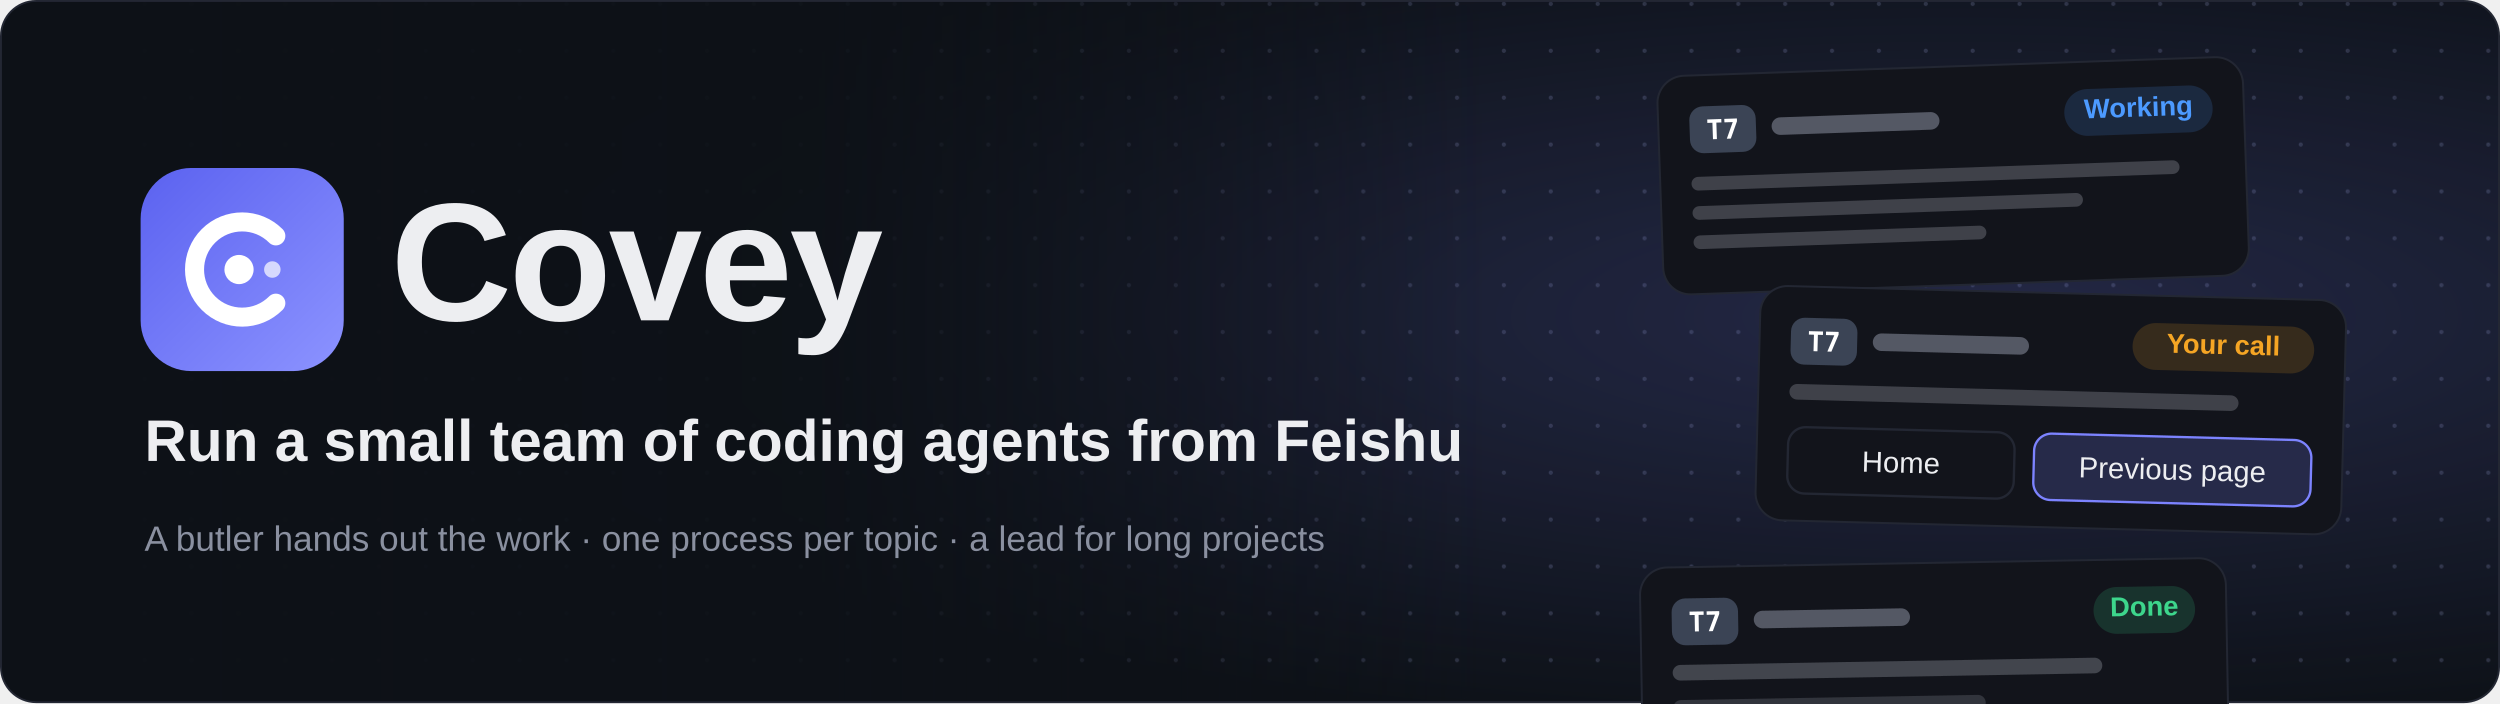
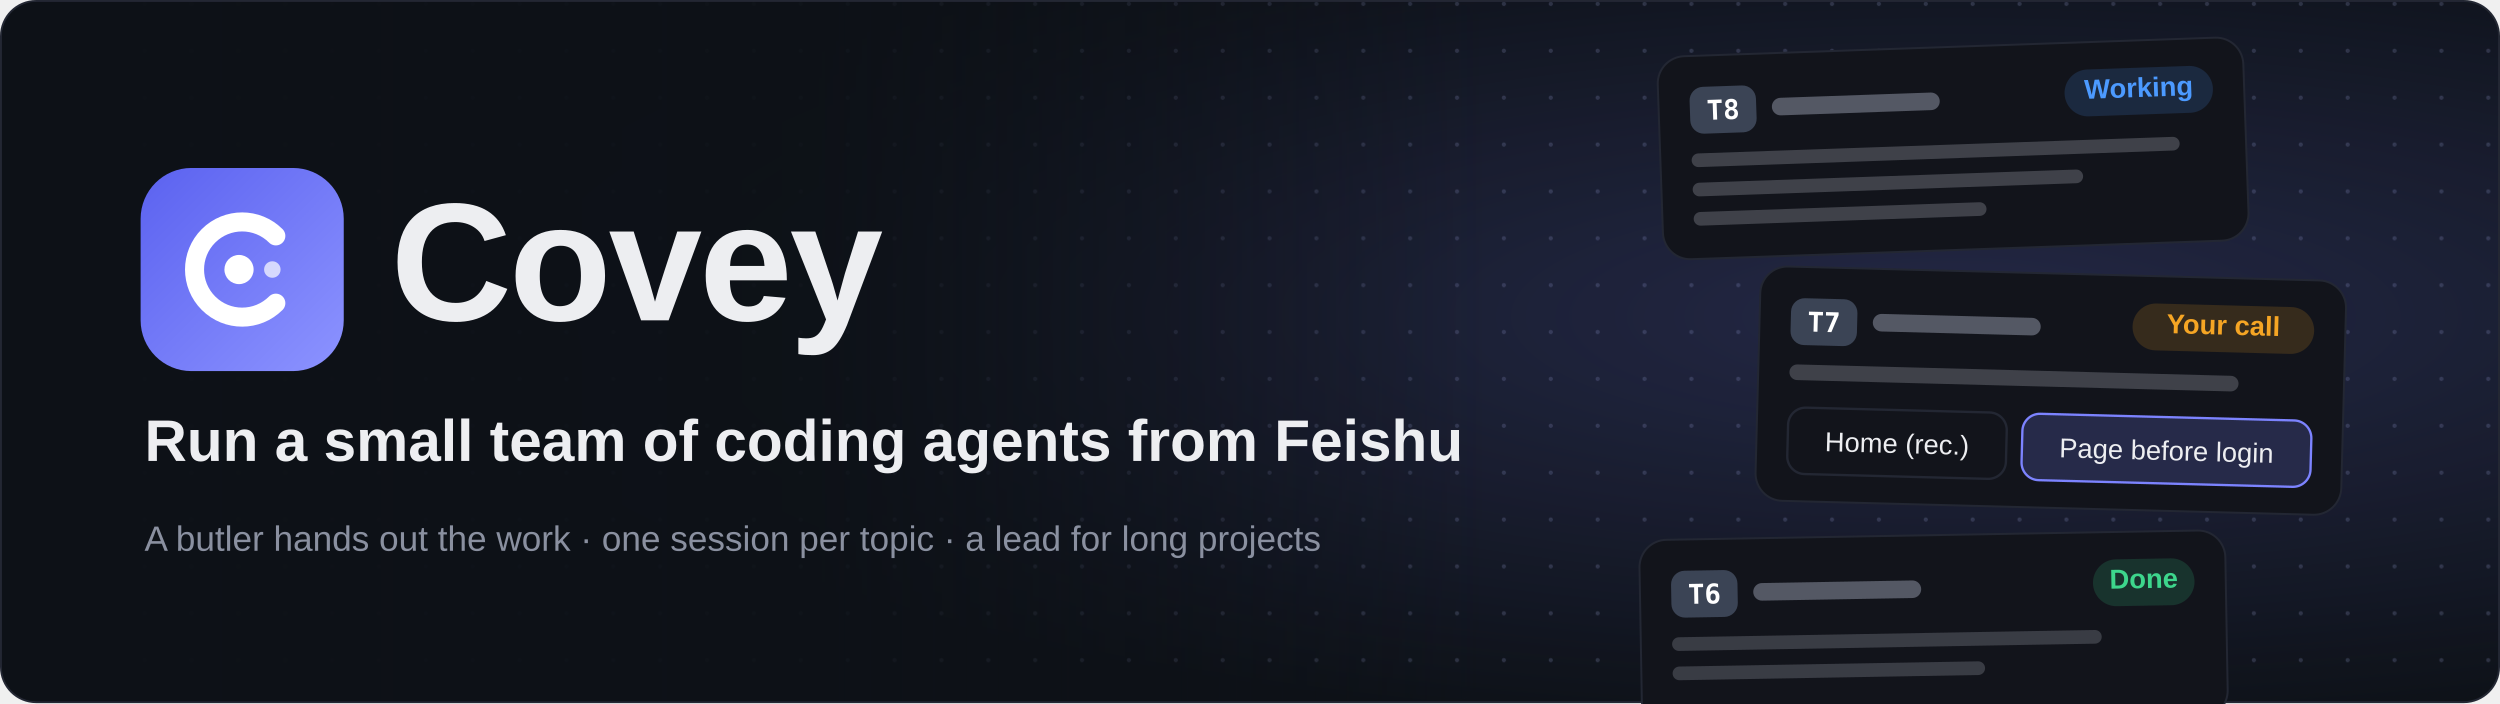
<svg xmlns="http://www.w3.org/2000/svg" viewBox="0 0 1280 360" width="1280" height="360" role="img" aria-label="Covey: Run a small team of coding agents from Feishu">
  <defs>
    <pattern id="dots" width="24" height="24" patternUnits="userSpaceOnUse">
      <circle cx="2" cy="2" r="1.1" fill="#2A2F3D" />
    </pattern>
    <radialGradient id="glow" cx="0.78" cy="0.45" r="0.6">
      <stop offset="0" stop-color="#7C83FF" stop-opacity="0.2" />
      <stop offset="1" stop-color="#7C83FF" stop-opacity="0" />
    </radialGradient>
    <linearGradient id="fade" x1="0" y1="0" x2="1" y2="0">
      <stop offset="0" stop-color="#0d1117" stop-opacity="1" />
      <stop offset=".55" stop-color="#0d1117" stop-opacity=".92" />
      <stop offset="1" stop-color="#0d1117" stop-opacity="0" />
    </linearGradient>
  </defs>
  <rect x="0.5" y="0.5" width="1279" height="359" rx="18" fill="#0d1117" stroke="#232733" stroke-width="1" />
  <rect x="1" y="1" width="1278" height="358" rx="18" fill="url(#dots)" />
  <rect x="1" y="1" width="1278" height="358" rx="18" fill="url(#glow)" />
  <rect x="1" y="1" width="760" height="358" rx="18" fill="url(#fade)" />
-   <g transform="rotate(-2 1000.0 90.0)">
-     <rect x="850" y="34" width="300" height="112" rx="14" fill="#12141B" stroke="#232733" stroke-width="1" />
-     <rect x="866" y="50" width="34" height="24" rx="7" fill="#3B4455" />
-     <text x="883.0" y="67" font-family="&quot;SF Mono&quot;,&quot;DejaVu Sans Mono&quot;,Menlo,Consolas,monospace" font-size="14" font-weight="700" fill="#fff" text-anchor="middle">T7</text>
-     <rect x="908" y="57" width="86" height="9" rx="4.5" fill="#8A90A0" fill-opacity=".55" />
-     <g transform="translate(1058 48)">
+   <g transform="rotate(-2 1000.0 76.0)">
+     <rect x="850" y="24" width="300" height="104" rx="14" fill="#12141B" stroke="#232733" stroke-width="1" />
+     <rect x="866" y="40" width="34" height="24" rx="7" fill="#3B4455" />
+     <text x="883.0" y="57" font-family="&quot;SF Mono&quot;,&quot;DejaVu Sans Mono&quot;,Menlo,Consolas,monospace" font-size="14" font-weight="700" fill="#fff" text-anchor="middle">T8</text>
+     <rect x="908" y="47" width="86" height="9" rx="4.5" fill="#8A90A0" fill-opacity=".55" />
+     <g transform="translate(1058 38)">
      <rect x="0" y="0" width="76" height="24" rx="12.0" fill="#4C9AFF" fill-opacity="0.16" />
      <text x="38.0" y="15" font-family="-apple-system,&quot;Segoe UI&quot;,&quot;Helvetica Neue&quot;,Arial,&quot;PingFang SC&quot;,&quot;Microsoft YaHei&quot;,&quot;Noto Sans CJK SC&quot;,sans-serif" font-size="14" font-weight="600" fill="#4C9AFF" text-anchor="middle">Working</text>
    </g>
-     <rect x="866" y="86" width="250" height="7" rx="3.5" fill="#B3B7C1" fill-opacity=".28" />
-     <rect x="866" y="101" width="200" height="7" rx="3.5" fill="#B3B7C1" fill-opacity=".28" />
-     <rect x="866" y="116" width="150" height="7" rx="3.5" fill="#B3B7C1" fill-opacity=".28" />
+     <rect x="866" y="74" width="250" height="7" rx="3.5" fill="#B3B7C1" fill-opacity=".28" />
+     <rect x="866" y="89" width="200" height="7" rx="3.5" fill="#B3B7C1" fill-opacity=".28" />
+     <rect x="866" y="104" width="150" height="7" rx="3.5" fill="#B3B7C1" fill-opacity=".28" />
  </g>
-   <g transform="rotate(1.5 1050 210)">
-     <rect x="900" y="150" width="300" height="120" rx="14" fill="#12141B" stroke="#232733" stroke-width="1" />
-     <rect x="916" y="166" width="34" height="24" rx="7" fill="#3B4455" />
-     <text x="933.0" y="183" font-family="&quot;SF Mono&quot;,&quot;DejaVu Sans Mono&quot;,Menlo,Consolas,monospace" font-size="14" font-weight="700" fill="#fff" text-anchor="middle">T7</text>
-     <rect x="958" y="173" width="80" height="9" rx="4.5" fill="#8A90A0" fill-opacity=".55" />
-     <g transform="translate(1091 164)">
+   <g transform="rotate(1.5 1050.0 200.0)">
+     <rect x="900" y="140" width="300" height="120" rx="14" fill="#12141B" stroke="#232733" stroke-width="1" />
+     <rect x="916" y="156" width="34" height="24" rx="7" fill="#3B4455" />
+     <text x="933.0" y="173" font-family="&quot;SF Mono&quot;,&quot;DejaVu Sans Mono&quot;,Menlo,Consolas,monospace" font-size="14" font-weight="700" fill="#fff" text-anchor="middle">T7</text>
+     <rect x="958" y="163" width="86" height="9" rx="4.5" fill="#8A90A0" fill-opacity=".55" />
+     <g transform="translate(1091 154)">
      <rect x="0" y="0" width="93" height="24" rx="12.0" fill="#F5A524" fill-opacity="0.16" />
      <text x="46.5" y="15" font-family="-apple-system,&quot;Segoe UI&quot;,&quot;Helvetica Neue&quot;,Arial,&quot;PingFang SC&quot;,&quot;Microsoft YaHei&quot;,&quot;Noto Sans CJK SC&quot;,sans-serif" font-size="14" font-weight="600" fill="#F5A524" text-anchor="middle">Your call</text>
    </g>
-     <rect x="916" y="200" width="230" height="8" rx="4" fill="#B3B7C1" fill-opacity=".28" />
-     <rect x="916" y="222" width="116" height="34" rx="9" fill="none" stroke="#232733" stroke-width="1.2" />
-     <text x="974" y="244" font-family="-apple-system,&quot;Segoe UI&quot;,&quot;Helvetica Neue&quot;,Arial,&quot;PingFang SC&quot;,&quot;Microsoft YaHei&quot;,&quot;Noto Sans CJK SC&quot;,sans-serif" font-size="15" font-weight="500" fill="#EDEEF1" text-anchor="middle">Home</text>
-     <rect x="1042" y="222" width="142" height="34" rx="9" fill="#7C83FF" fill-opacity=".2" />
-     <rect x="1042" y="222" width="142" height="34" rx="9" fill="none" stroke="#7C83FF" stroke-width="1.2" />
-     <text x="1113" y="244" font-family="-apple-system,&quot;Segoe UI&quot;,&quot;Helvetica Neue&quot;,Arial,&quot;PingFang SC&quot;,&quot;Microsoft YaHei&quot;,&quot;Noto Sans CJK SC&quot;,sans-serif" font-size="15" font-weight="500" fill="#EDEEF1" text-anchor="middle">Previous page</text>
+     <rect x="916" y="190" width="230" height="8" rx="4" fill="#B3B7C1" fill-opacity=".28" />
+     <rect x="916" y="212" width="112" height="34" rx="9" fill="none" stroke="#232733" stroke-width="1.2" />
+     <text x="972" y="234" font-family="-apple-system,&quot;Segoe UI&quot;,&quot;Helvetica Neue&quot;,Arial,&quot;PingFang SC&quot;,&quot;Microsoft YaHei&quot;,&quot;Noto Sans CJK SC&quot;,sans-serif" font-size="14" font-weight="500" fill="#EDEEF1" text-anchor="middle">Home (rec.)</text>
+     <rect x="1036" y="212" width="148" height="34" rx="9" fill="#7C83FF" fill-opacity=".2" />
+     <rect x="1036" y="212" width="148" height="34" rx="9" fill="none" stroke="#7C83FF" stroke-width="1.2" />
+     <text x="1110" y="234" font-family="-apple-system,&quot;Segoe UI&quot;,&quot;Helvetica Neue&quot;,Arial,&quot;PingFang SC&quot;,&quot;Microsoft YaHei&quot;,&quot;Noto Sans CJK SC&quot;,sans-serif" font-size="14" font-weight="500" fill="#EDEEF1" text-anchor="middle">Page before login</text>
  </g>
-   <g transform="rotate(-1 1000 320)">
-     <rect x="840" y="288" width="300" height="96" rx="14" fill="#12141B" stroke="#232733" stroke-width="1" />
-     <rect x="856" y="304" width="34" height="24" rx="7" fill="#3B4455" />
-     <text x="873.0" y="321" font-family="&quot;SF Mono&quot;,&quot;DejaVu Sans Mono&quot;,Menlo,Consolas,monospace" font-size="14" font-weight="700" fill="#fff" text-anchor="middle">T7</text>
-     <rect x="898" y="311" width="80" height="9" rx="4.5" fill="#8A90A0" fill-opacity=".55" />
-     <g transform="translate(1072 302)">
+   <g transform="rotate(-1 990.0 322.0)">
+     <rect x="840" y="274" width="300" height="96" rx="14" fill="#12141B" stroke="#232733" stroke-width="1" />
+     <rect x="856" y="290" width="34" height="24" rx="7" fill="#3B4455" />
+     <text x="873.0" y="307" font-family="&quot;SF Mono&quot;,&quot;DejaVu Sans Mono&quot;,Menlo,Consolas,monospace" font-size="14" font-weight="700" fill="#fff" text-anchor="middle">T6</text>
+     <rect x="898" y="297" width="86" height="9" rx="4.5" fill="#8A90A0" fill-opacity=".55" />
+     <g transform="translate(1072 288)">
      <rect x="0" y="0" width="52" height="24" rx="12.0" fill="#3DD68C" fill-opacity="0.16" />
      <text x="26.0" y="15" font-family="-apple-system,&quot;Segoe UI&quot;,&quot;Helvetica Neue&quot;,Arial,&quot;PingFang SC&quot;,&quot;Microsoft YaHei&quot;,&quot;Noto Sans CJK SC&quot;,sans-serif" font-size="14" font-weight="600" fill="#3DD68C" text-anchor="middle">Done</text>
    </g>
-     <rect x="856" y="338" width="220" height="8" rx="4" fill="#B3B7C1" fill-opacity=".3" />
-     <rect x="856" y="356" width="160" height="8" rx="4" fill="#B3B7C1" fill-opacity=".2" />
+     <rect x="856" y="324" width="220" height="7" rx="3.5" fill="#B3B7C1" fill-opacity=".25" />
+     <rect x="856" y="339" width="160" height="7" rx="3.5" fill="#B3B7C1" fill-opacity=".25" />
  </g>
  <g transform="translate(72 86) scale(1.625)">
    <defs>
      <linearGradient id="mgh" x1="0" y1="0" x2="1" y2="1">
        <stop offset="0" stop-color="#5B62F0" />
        <stop offset="1" stop-color="#8C93FF" />
      </linearGradient>
    </defs>
    <rect width="64" height="64" rx="16" fill="url(#mgh)" />
    <path d="M42.6 21.4A15 15 0 1 0 42.6 42.6" fill="none" stroke="#fff" stroke-width="6" stroke-linecap="round" />
    <circle cx="31" cy="32" r="4.6" fill="#fff" />
    <circle cx="41.5" cy="32" r="2.6" fill="#fff" fill-opacity=".7" />
  </g>
  <text x="200" y="164" font-family="-apple-system,&quot;Segoe UI&quot;,&quot;Helvetica Neue&quot;,Arial,&quot;PingFang SC&quot;,&quot;Microsoft YaHei&quot;,&quot;Noto Sans CJK SC&quot;,sans-serif" font-size="86" font-weight="700" fill="#EDEEF1" text-anchor="start" letter-spacing="-1.5">Covey</text>
  <text x="74" y="236" font-family="-apple-system,&quot;Segoe UI&quot;,&quot;Helvetica Neue&quot;,Arial,&quot;PingFang SC&quot;,&quot;Microsoft YaHei&quot;,&quot;Noto Sans CJK SC&quot;,sans-serif" font-size="30" font-weight="600" fill="#EDEEF1" text-anchor="start">Run a small team of coding agents from Feishu</text>
-   <text x="74" y="282" font-family="-apple-system,&quot;Segoe UI&quot;,&quot;Helvetica Neue&quot;,Arial,&quot;PingFang SC&quot;,&quot;Microsoft YaHei&quot;,&quot;Noto Sans CJK SC&quot;,sans-serif" font-size="18" font-weight="400" fill="#8A90A0" text-anchor="start">A butler hands out the work · one process per topic · a lead for long projects</text>
+   <text x="74" y="282" font-family="-apple-system,&quot;Segoe UI&quot;,&quot;Helvetica Neue&quot;,Arial,&quot;PingFang SC&quot;,&quot;Microsoft YaHei&quot;,&quot;Noto Sans CJK SC&quot;,sans-serif" font-size="18" font-weight="400" fill="#8A90A0" text-anchor="start">A butler hands out the work · one session per topic · a lead for long projects</text>
</svg>
